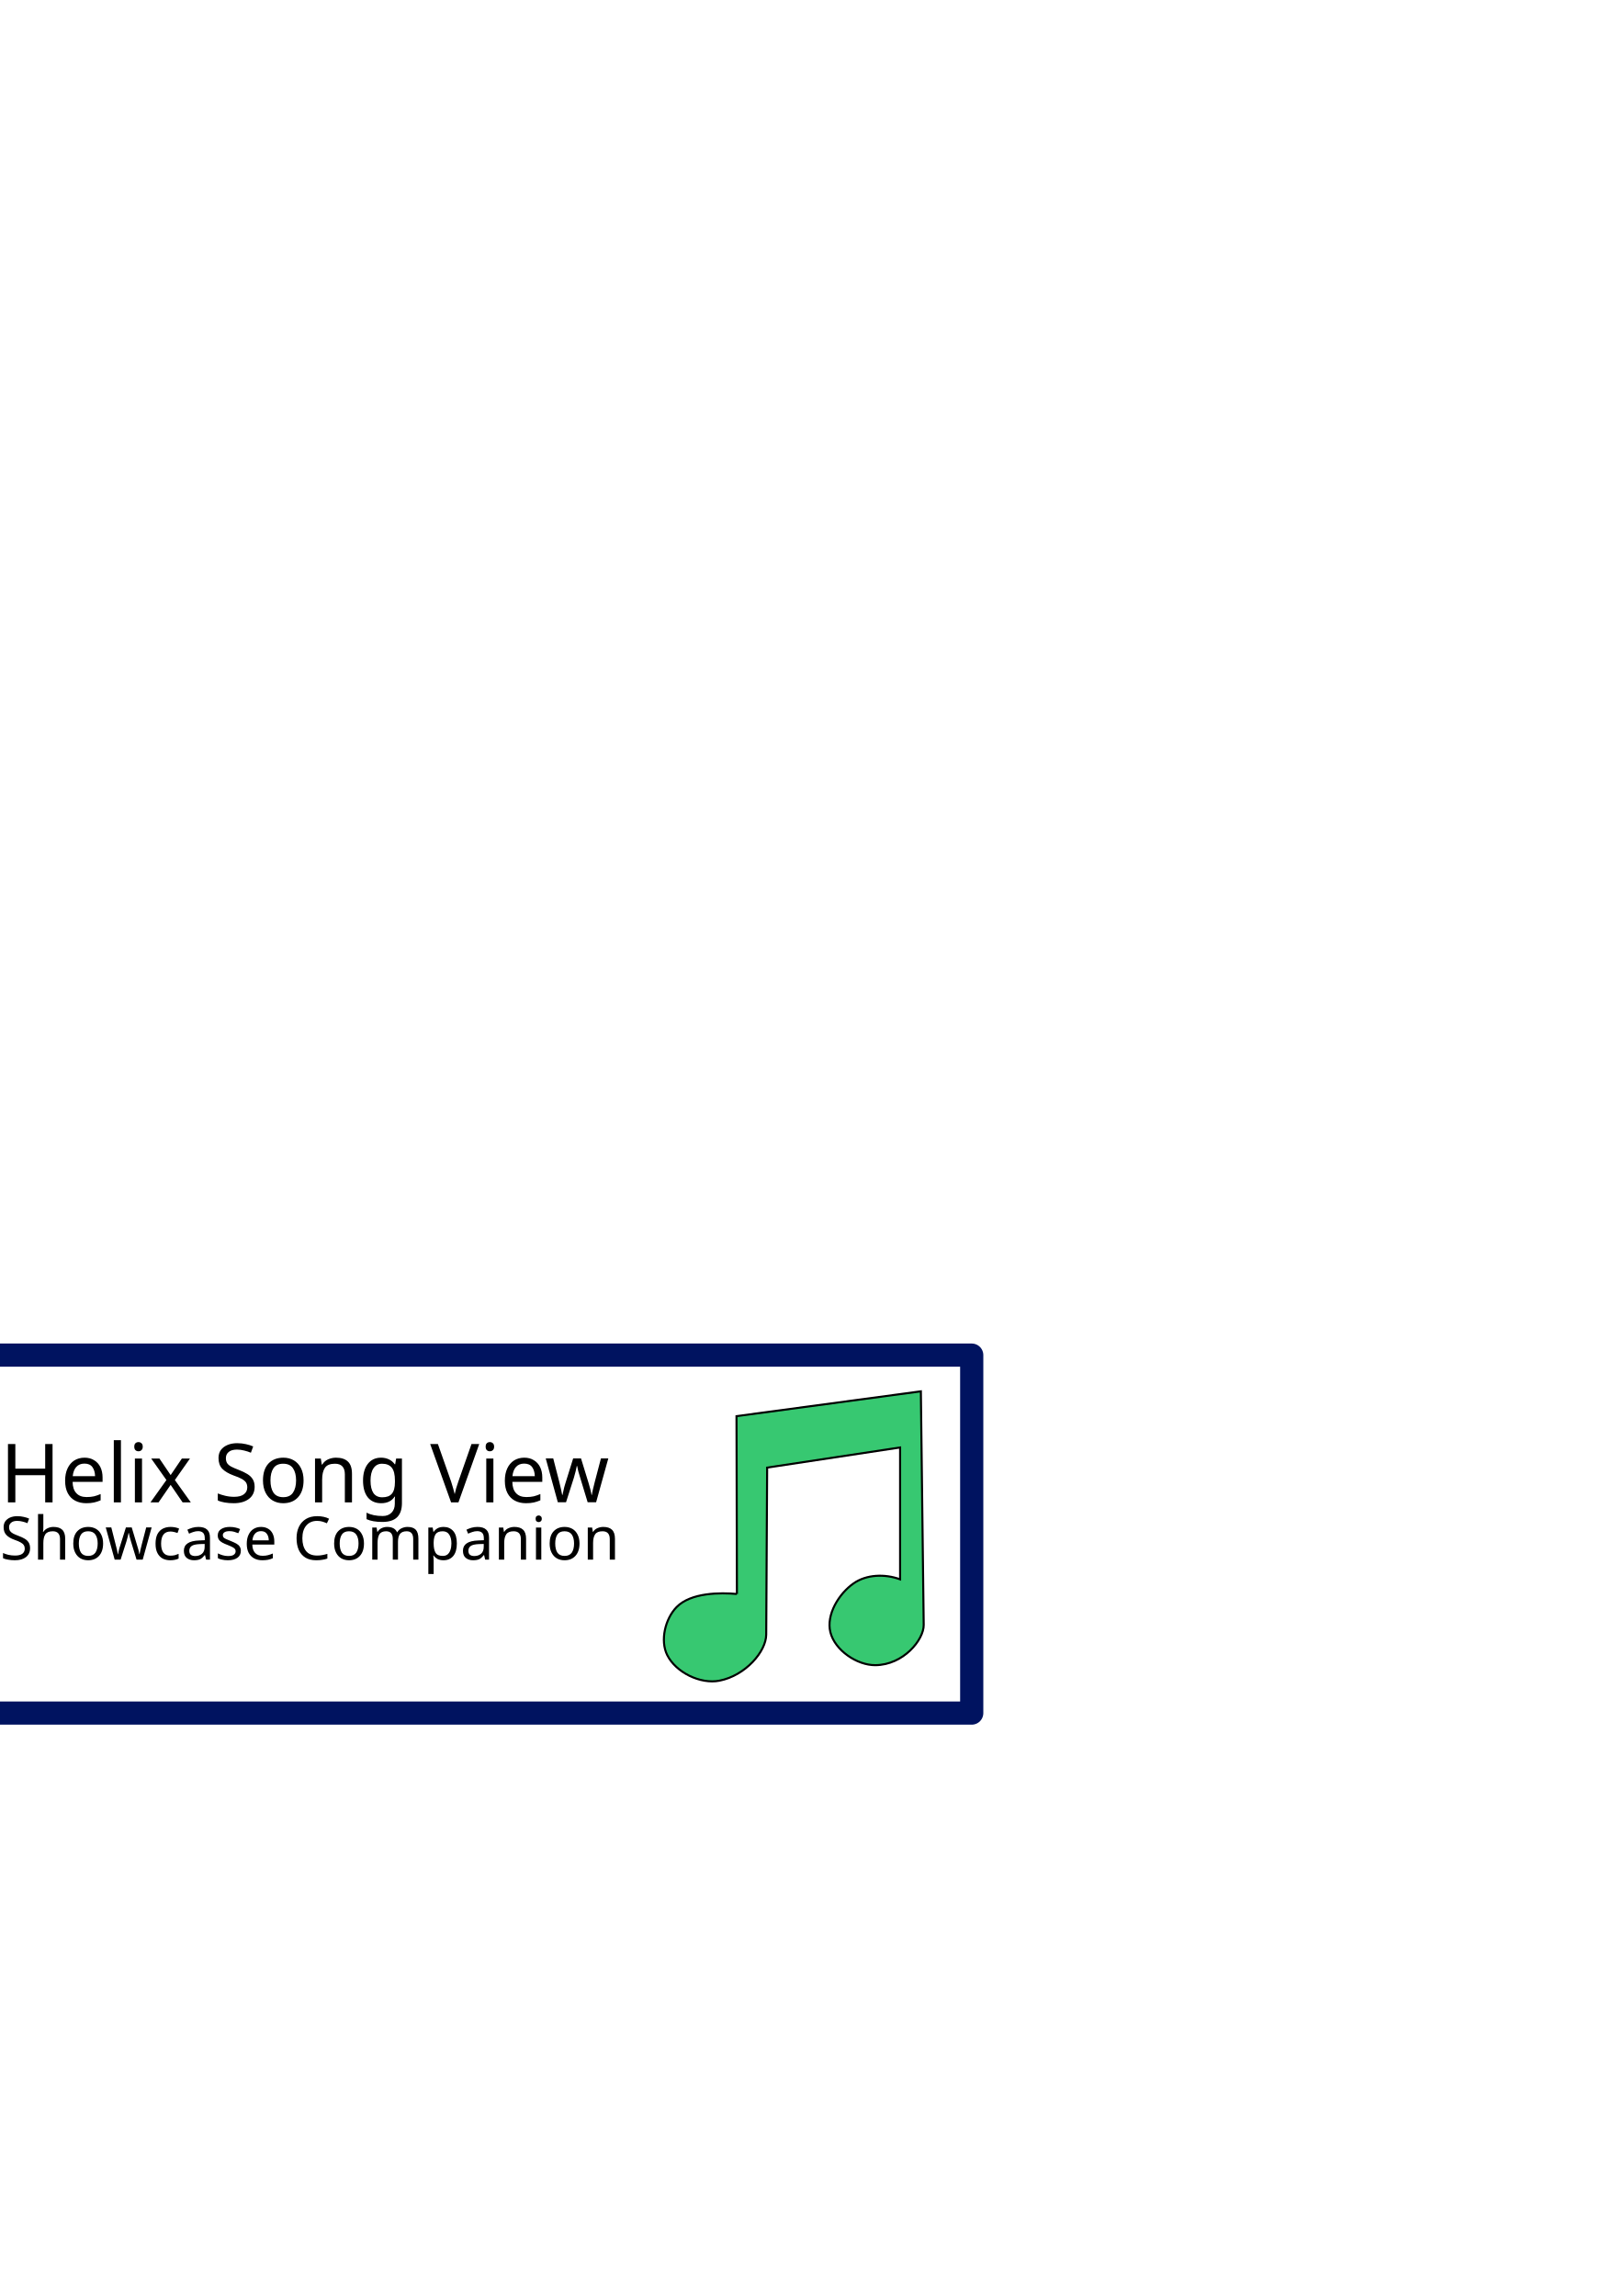
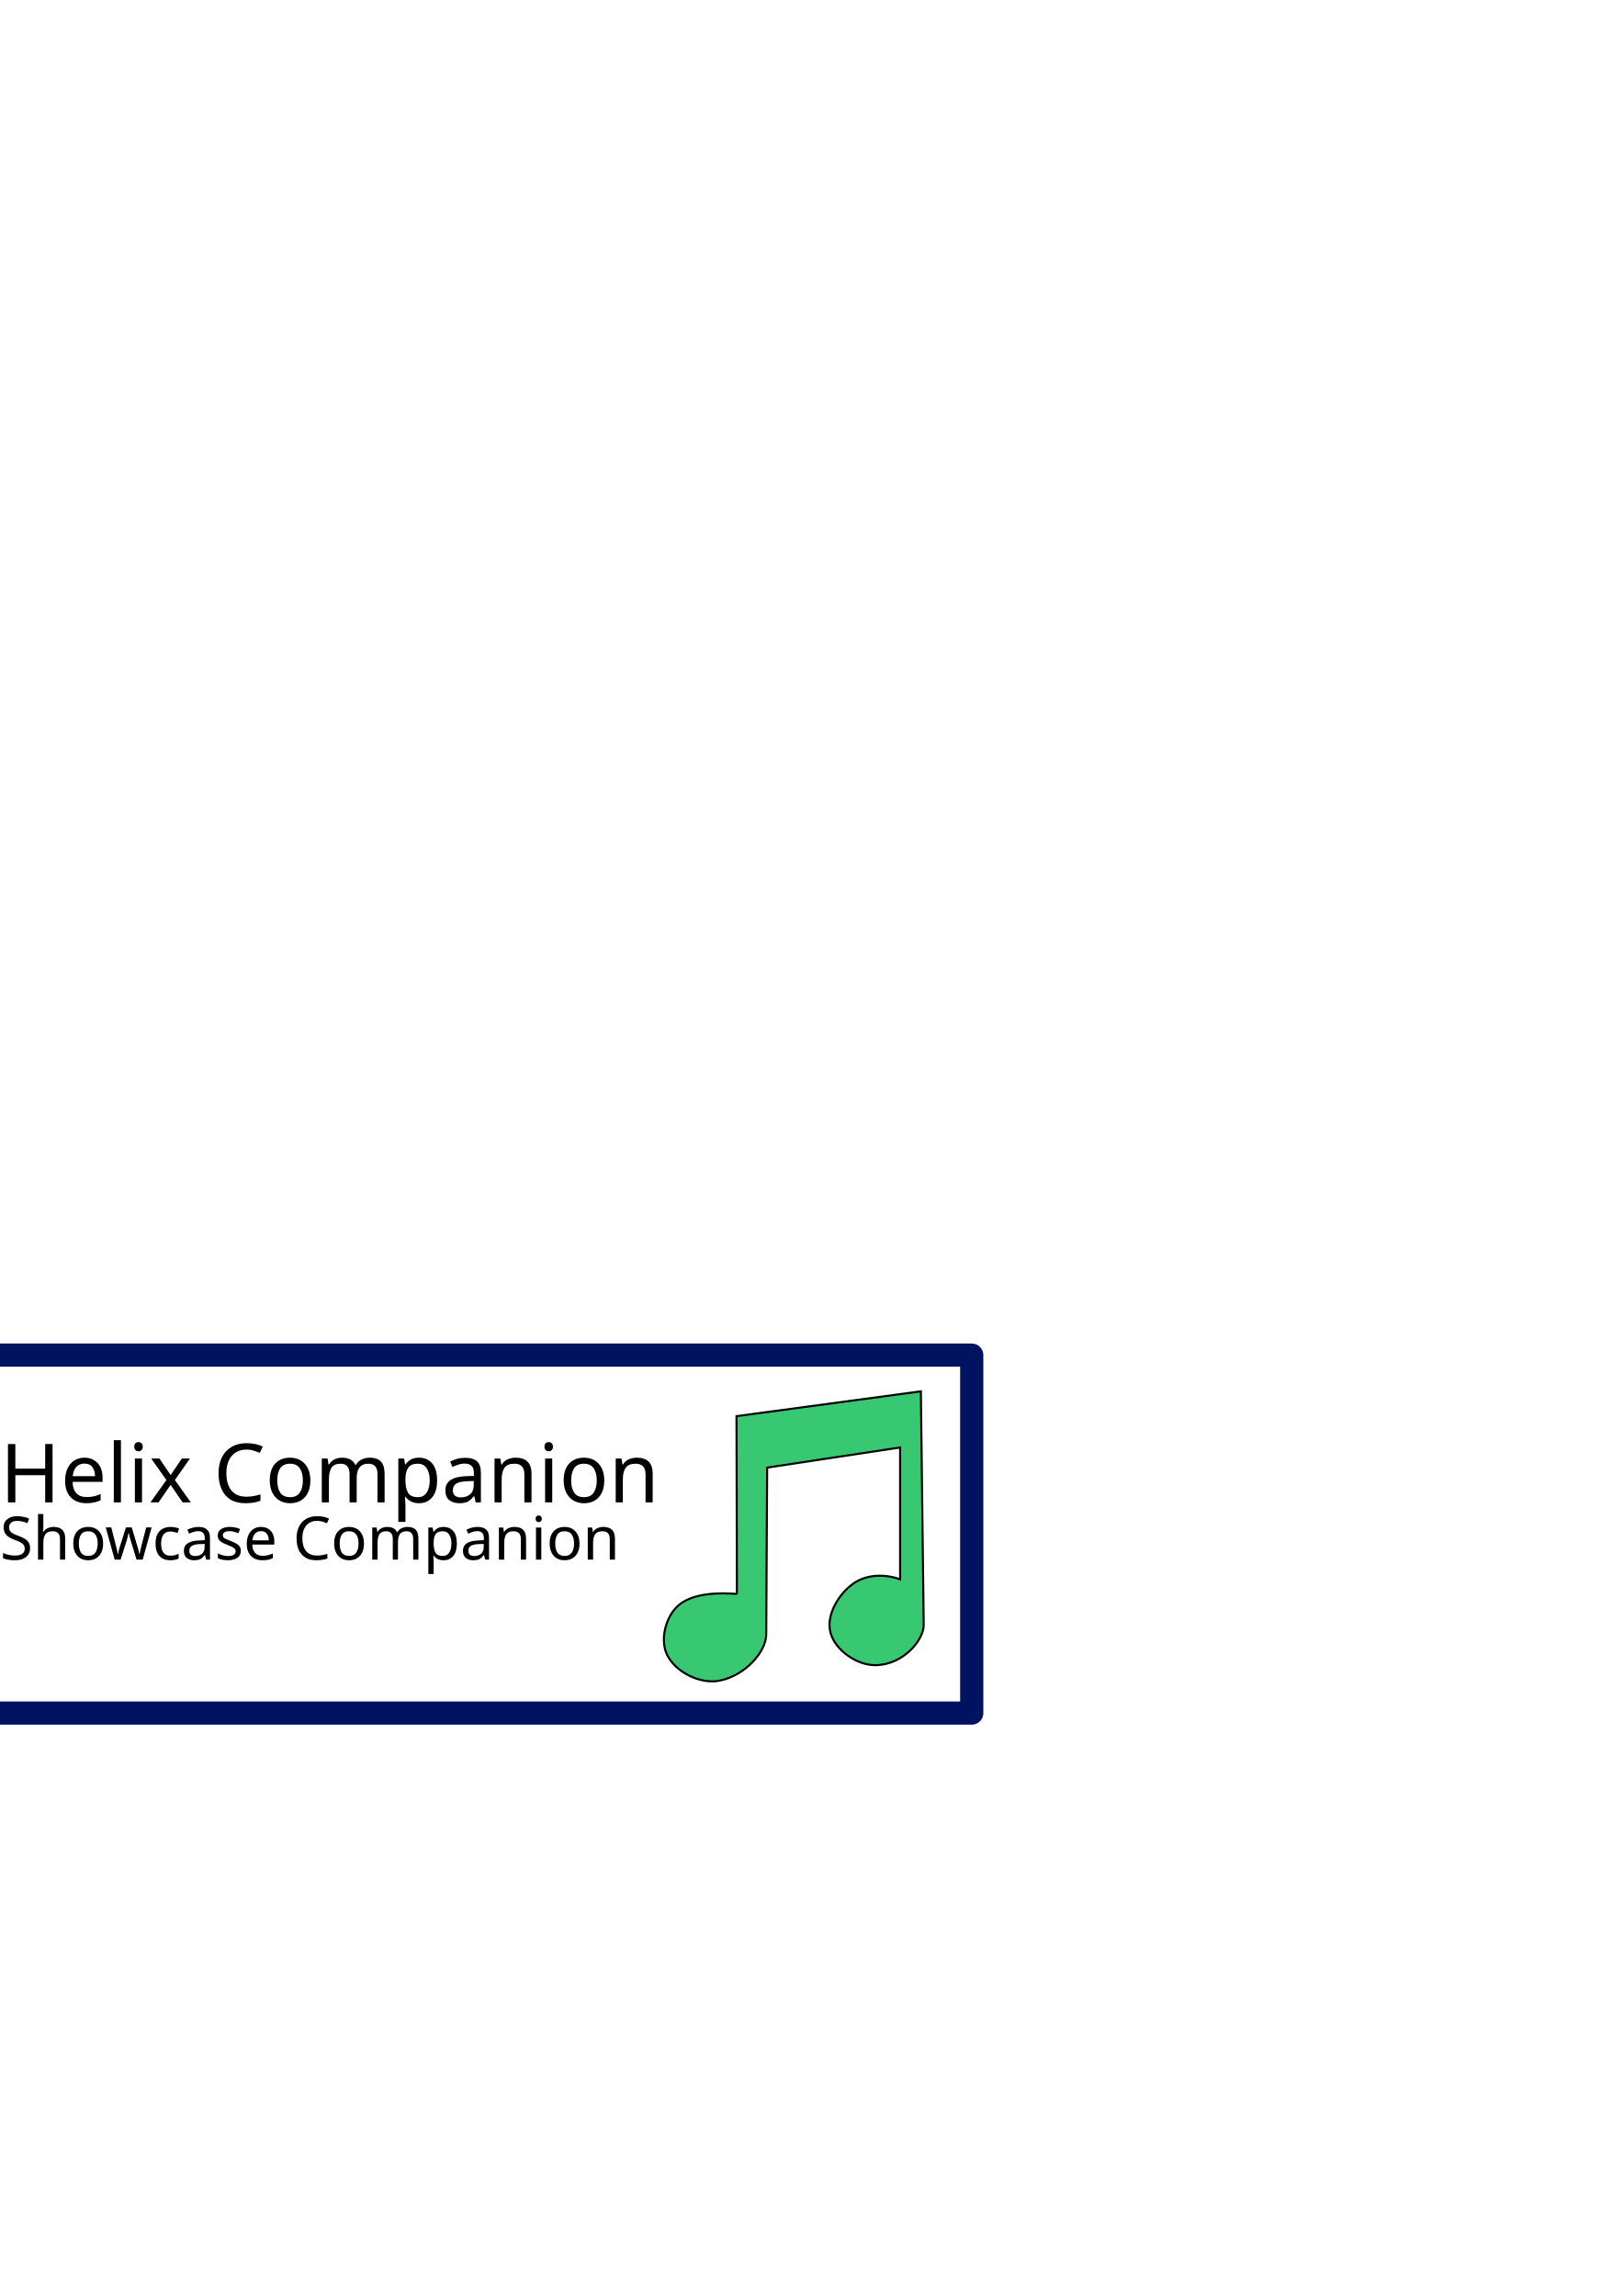
<svg xmlns="http://www.w3.org/2000/svg" width="210mm" height="297mm" viewBox="0 0 210 297" version="1.1" id="svg8">
  <defs id="defs2" />
  <g id="layer1">
    <rect style="fill:none;fill-opacity:1;stroke:#001360;stroke-width:3;stroke-linecap:round;stroke-linejoin:round;stroke-miterlimit:4;stroke-dasharray:none;stroke-opacity:1" id="rect1391" width="130.969" height="46.302" x="-5.292" y="175.292" />
    <text xml:space="preserve" style="font-style:normal;font-weight:normal;font-size:10.583px;line-height:1.25;font-family:sans-serif;letter-spacing:0px;word-spacing:0px;fill:#000000;fill-opacity:1;stroke:none;stroke-width:0.265" x="0" y="194.342" id="text817">
-       <tspan id="tspan815" x="0" y="194.342" style="stroke-width:0.265">Helix Song View</tspan>
+       <tspan id="tspan815" x="0" y="194.342" style="stroke-width:0.265">Helix Companion</tspan>
    </text>
    <text xml:space="preserve" style="font-style:normal;font-weight:normal;font-size:7.761px;line-height:1.25;font-family:sans-serif;letter-spacing:0px;word-spacing:0px;fill:#000000;fill-opacity:1;stroke:none;stroke-width:0.265" x="0" y="201.75" id="text821">
      <tspan id="tspan819" x="0" y="201.75" style="font-size:7.761px;stroke-width:0.265">Showcase Companion</tspan>
    </text>
    <path style="fill:#37c871;fill-opacity:1;stroke:#000000;stroke-width:0.265px;stroke-linecap:butt;stroke-linejoin:miter;stroke-opacity:1" d="m 95.308,206.189 -0.053,-23.002 23.844,-3.211 c 0,0 0.247,20.142 0.368,30.212 0.023,1.918 -2.622,5.19 -6.264,5.211 -2.373,0.013 -5.219,-1.927 -5.805,-4.253 -0.573,-2.27 1.095,-5.008 3.02,-6.341 1.649,-1.142 3.997,-1.242 5.996,-0.512 v -17.054 l -17.196,2.604 -0.121,21.609 c -0.012,2.174 -2.666,5.286 -6.05,5.954 -2.462,0.486 -5.643,-1.073 -6.757,-3.322 -0.935,-1.889 -0.254,-4.699 1.222,-6.204 1.862,-1.898 5.678,-1.877 7.796,-1.692 z" id="path830" />
  </g>
</svg>
